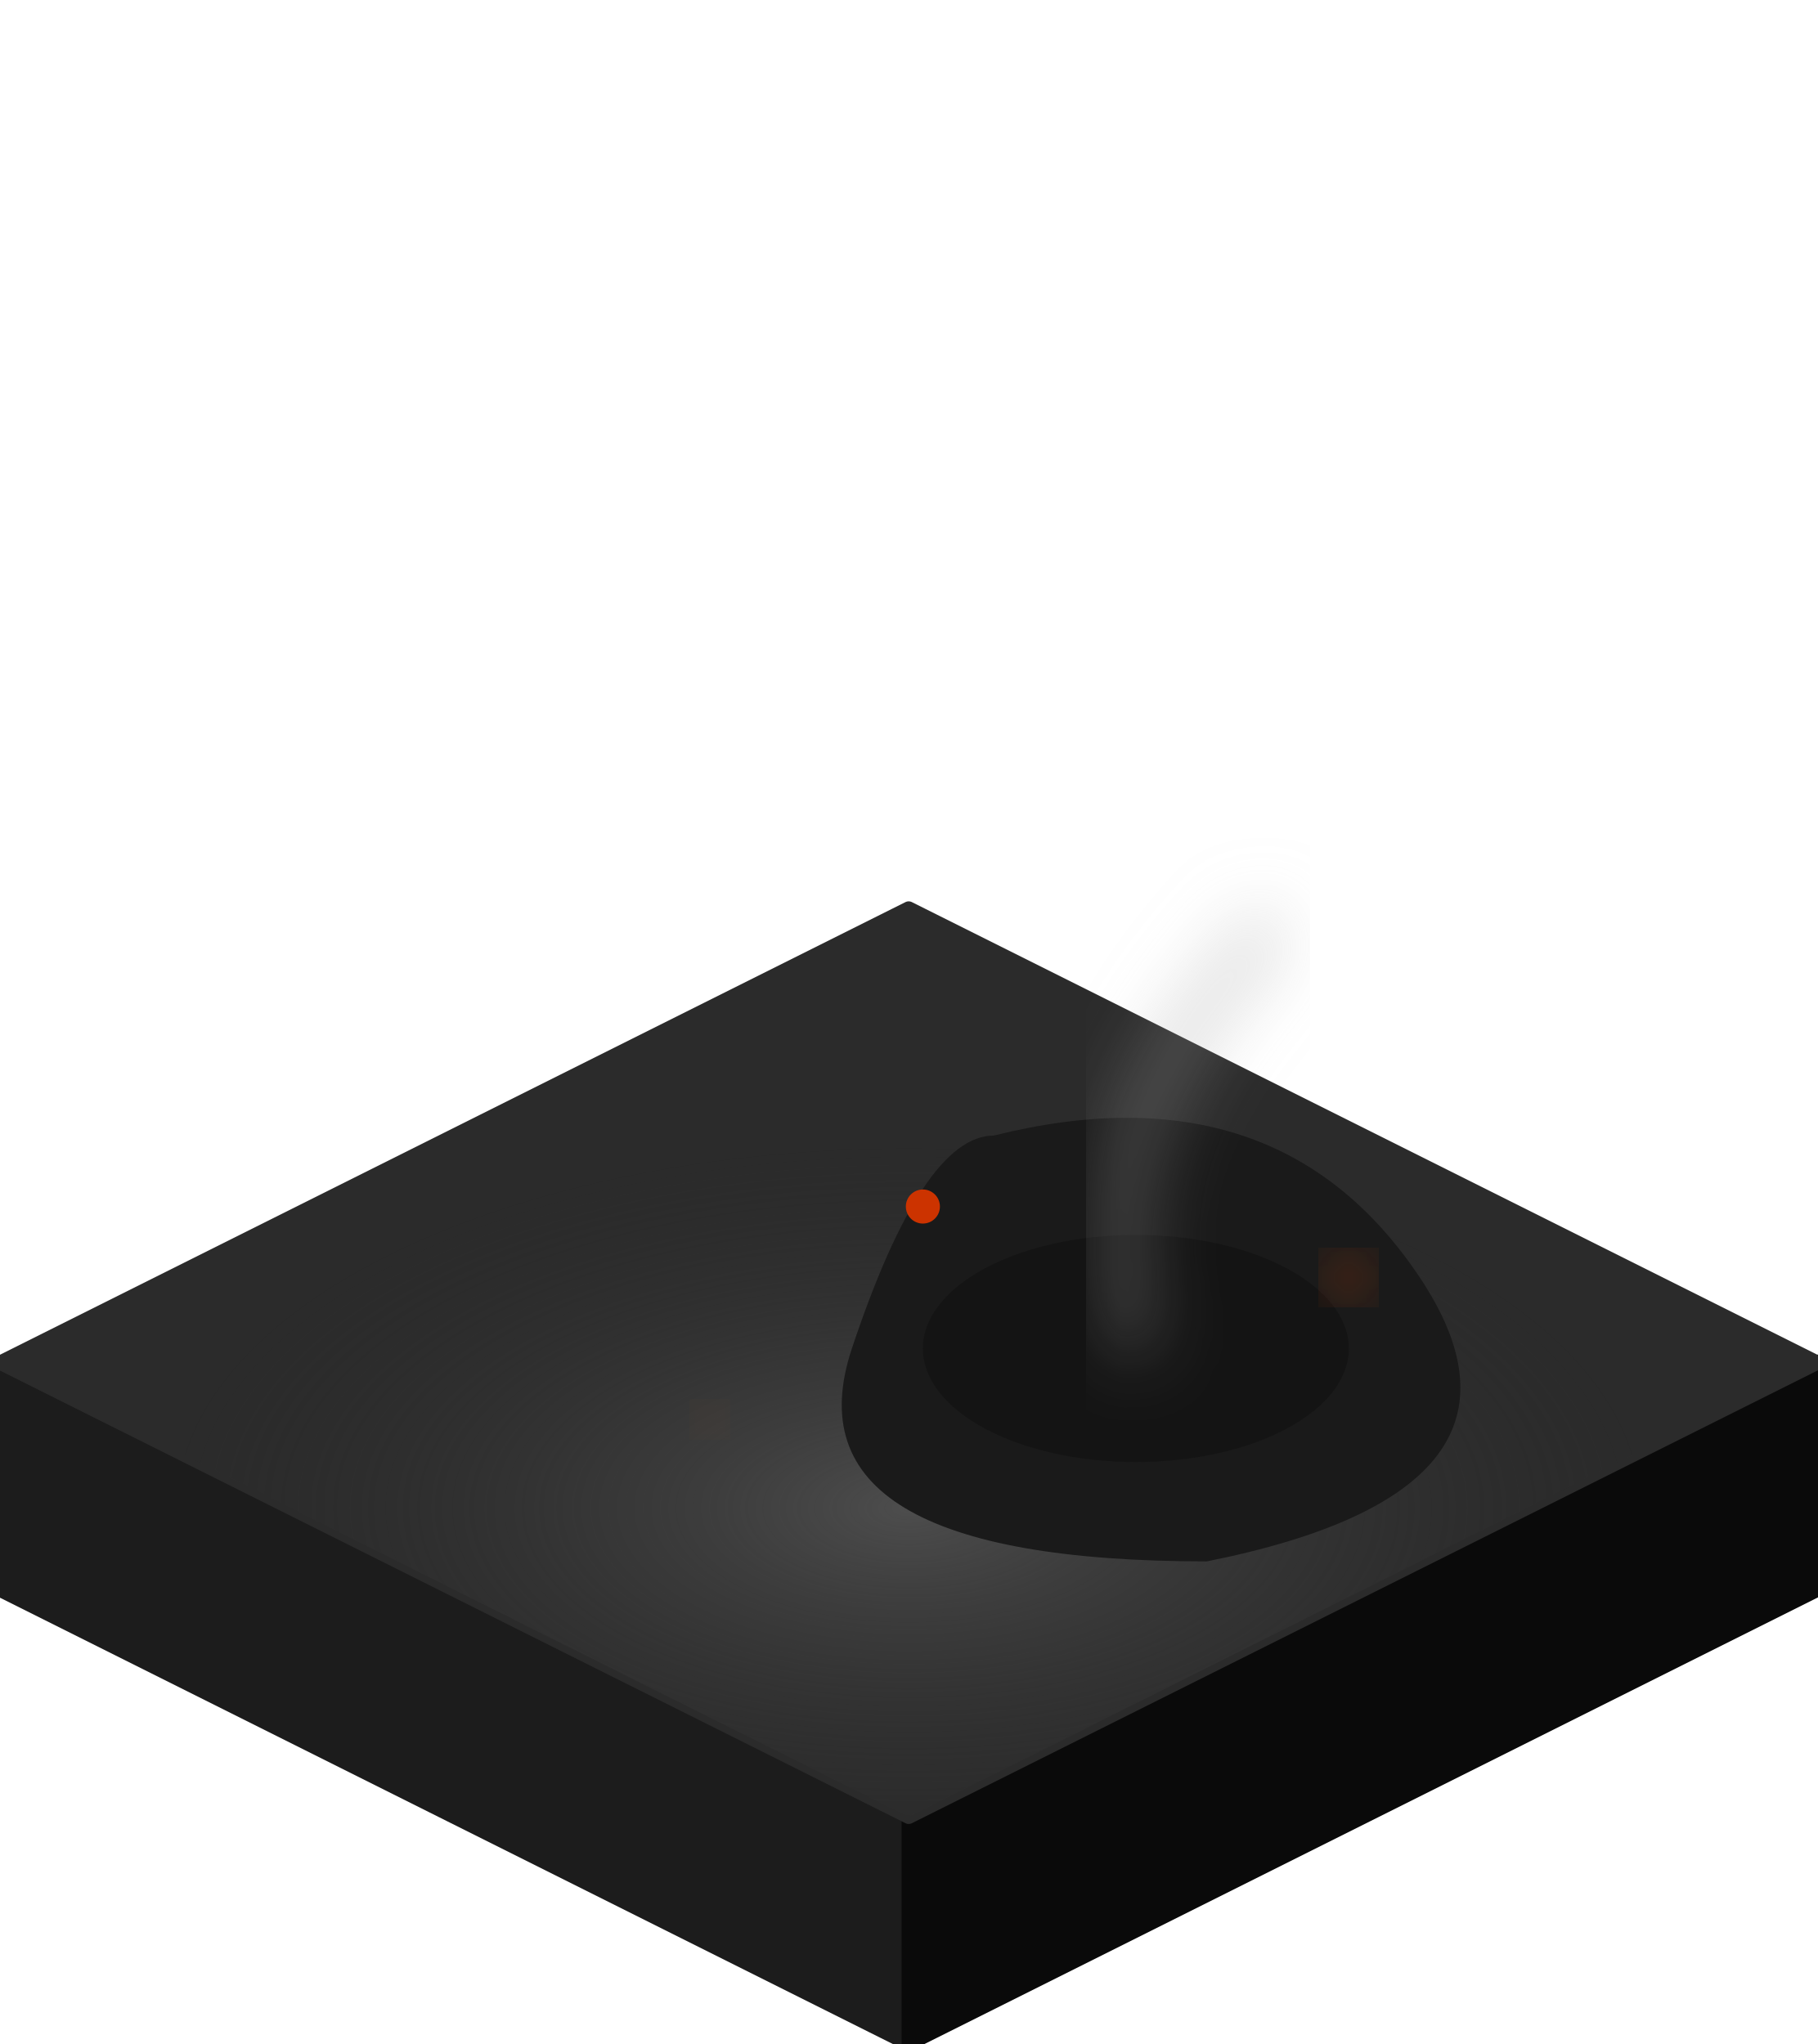
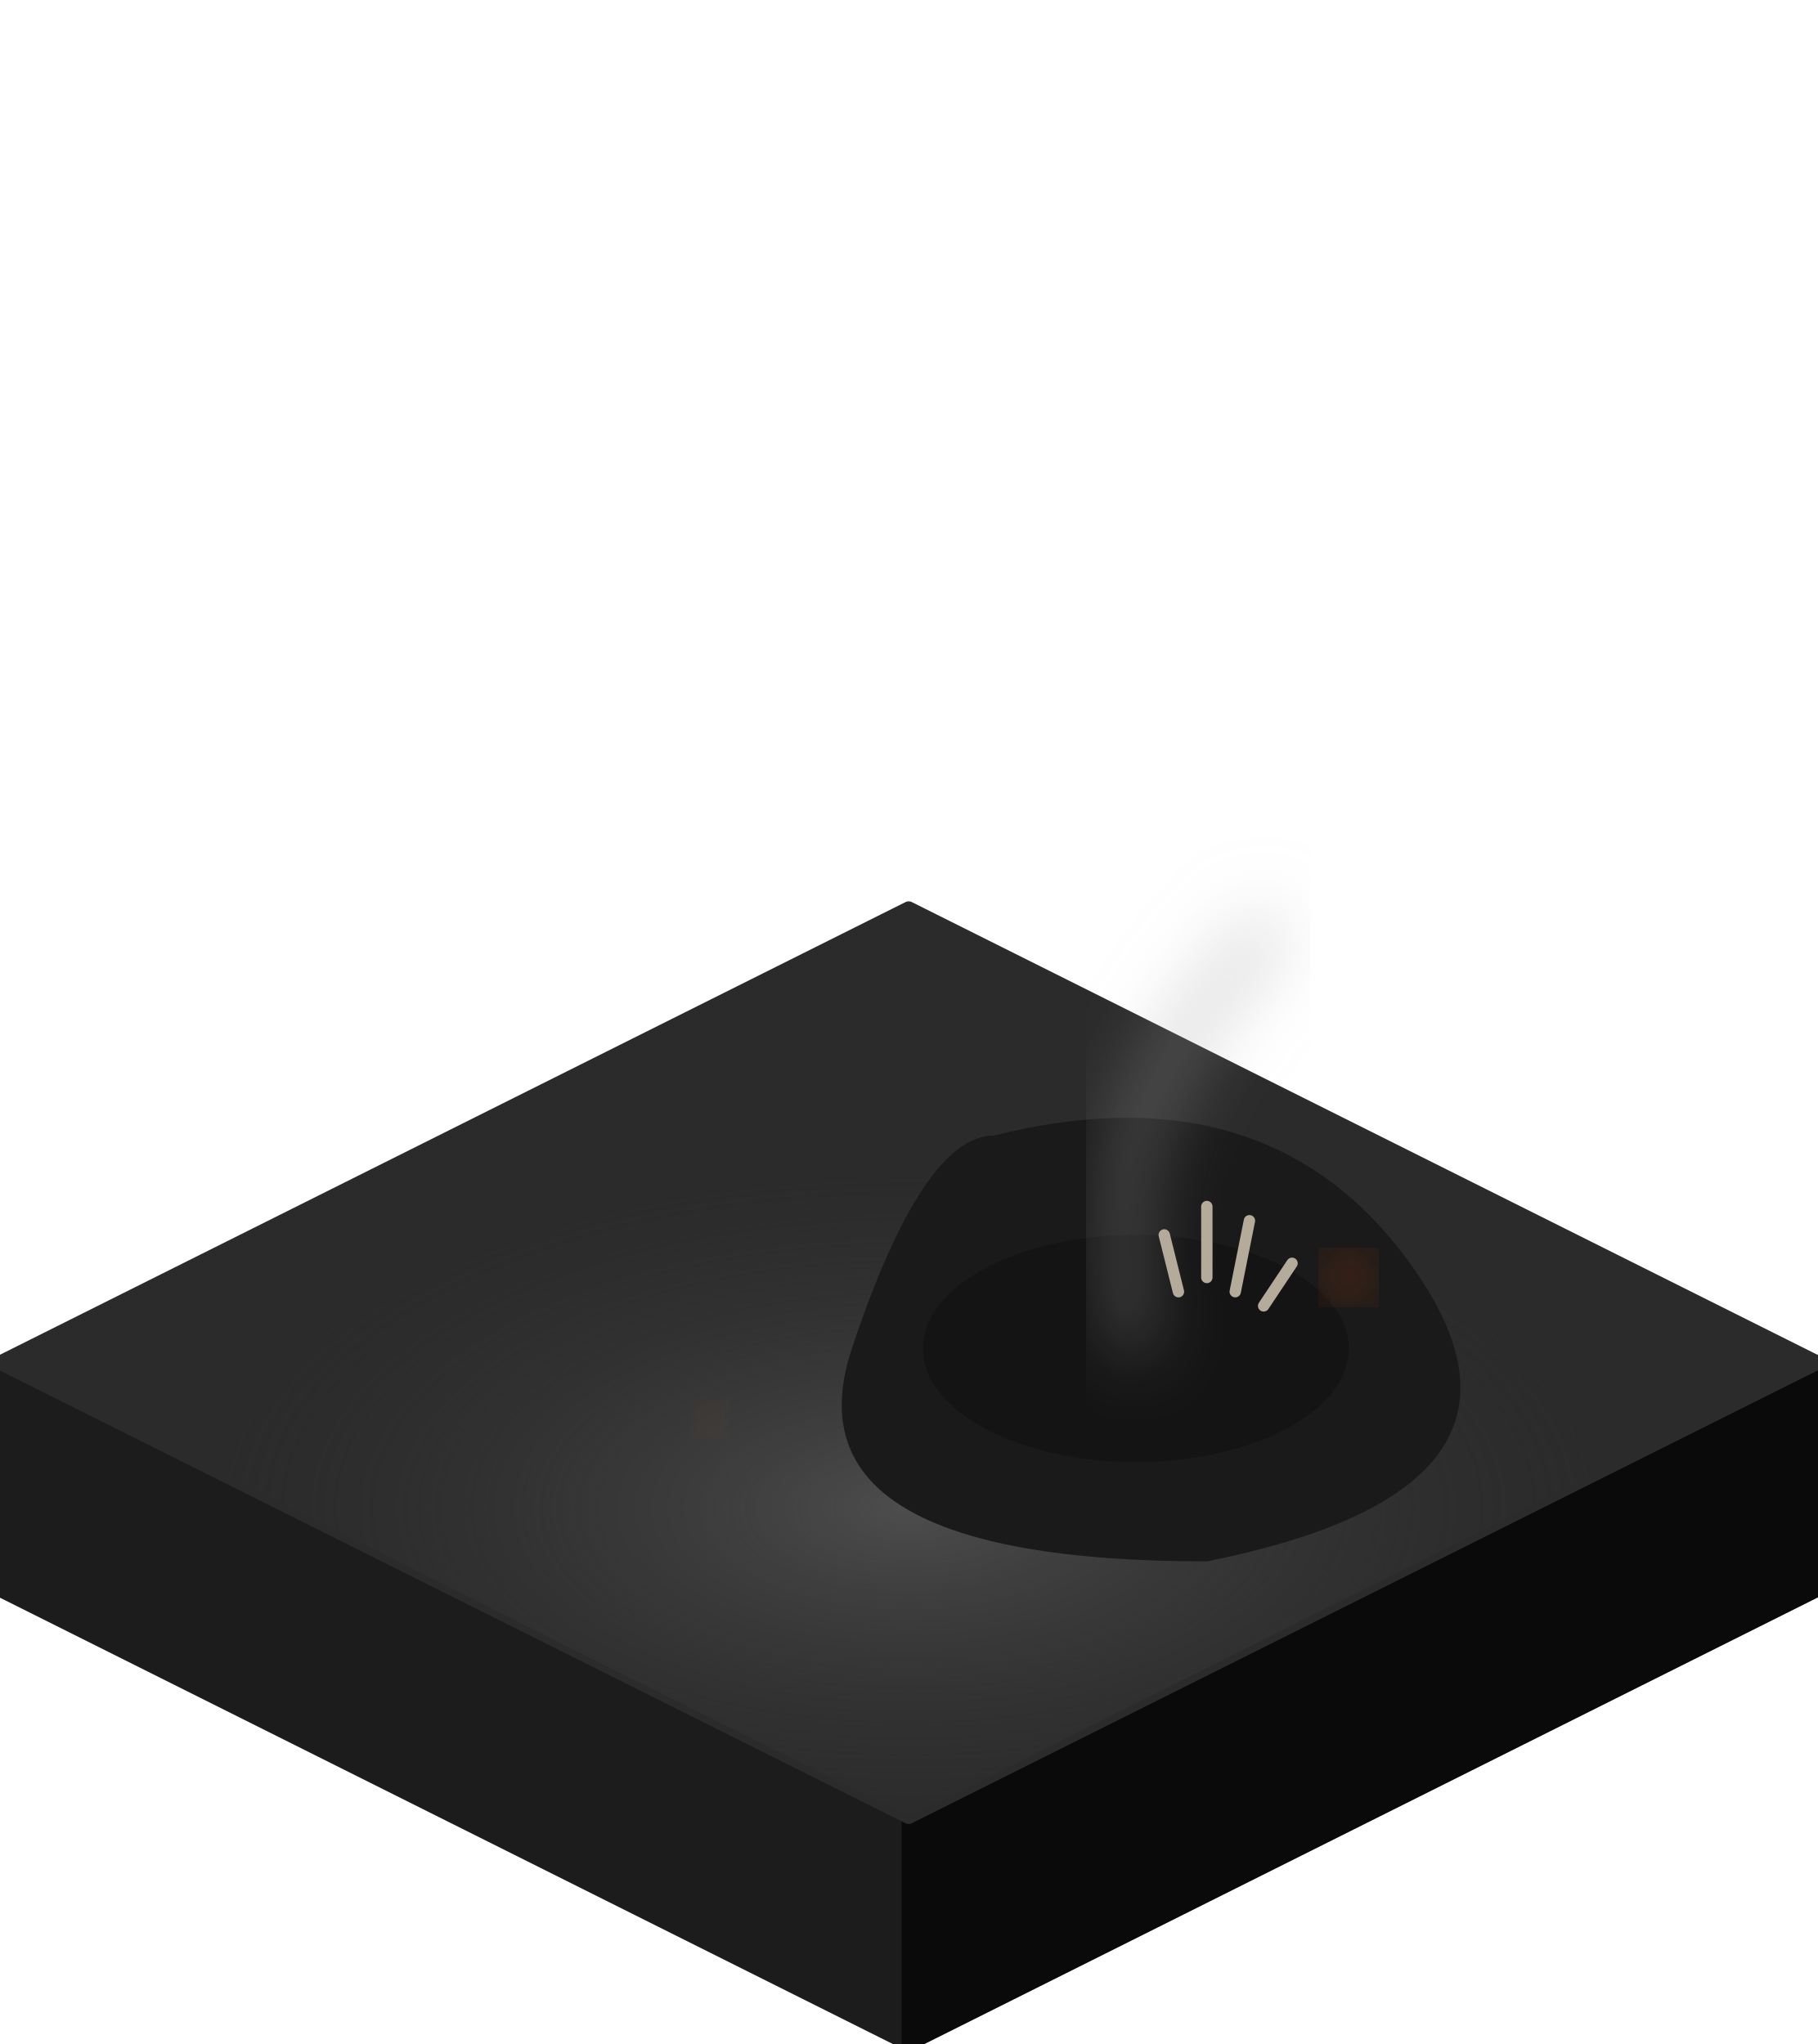
<svg xmlns="http://www.w3.org/2000/svg" viewBox="0 0 128 144">
  <defs>
-     <filter id="smoke-blur" x="-20%" y="-20%" width="140%" height="140%">
+     <filter id="a" x="-20%" y="-20%" width="140%" height="140%">
      <feGaussianBlur stdDeviation="2.5" />
    </filter>
-     <radialGradient id="bog-center" cx="50%" cy="66%" r="40%">
-       <stop offset="0%" stop-color="#4d4d4d" />
-       <stop offset="100%" stop-color="#2b2b2b" stop-opacity="0" />
+     <radialGradient id="b" cy="66%" r="40%">
+       <stop stop-color="#4d4d4d" offset="0" />
+       <stop stop-color="#2b2b2b" stop-opacity="0" offset="1" />
    </radialGradient>
  </defs>
-   <polygon points="0,96 64,128 64,144 0,112" fill="#1c1c1c" stroke="#1c1c1c" stroke-width="1" />
-   <polygon points="64,128 128,96 128,112 64,144" fill="#0a0a0a" stroke="#0a0a0a" stroke-width="1" />
-   <polygon points="64,64 128,96 64,128 0,96" fill="#2b2b2b" stroke="#2b2b2b" stroke-width="1" stroke-linejoin="round" />
-   <polygon points="64,64 128,96 64,128 0,96" fill="url(#bog-center)" />
-   <path d="M 70,80 Q 90,75 100,90 Q 110,105 85,110 Q 55,110 60,95 Q 65,80 70,80" fill="#1a1a1a" />
+   <polygon points="0 96 64 128 64 144 0 112" fill="#1c1c1c" stroke="#1c1c1c" />
+   <polygon points="64 128 128 96 128 112 64 144" fill="#0a0a0a" stroke="#0a0a0a" />
+   <polygon points="64 64 128 96 64 128 0 96" fill="#2b2b2b" stroke="#2b2b2b" stroke-linejoin="round" />
+   <polygon points="64 64 128 96 64 128 0 96" fill="url(#b)" />
+   <path d="m70 80q20-5 30 10t-15 20q-30 0-25-15t10-15" fill="#1a1a1a" />
  <ellipse cx="80" cy="95" rx="15" ry="8" fill="#141414" />
-   <circle cx="95" cy="90" r="1.5" fill="#ff5500" filter="url(#smoke-blur)" />
-   <circle cx="65" cy="85" r="1.2" fill="#cc3300" />
-   <circle cx="50" cy="100" r="1" fill="#ff7700" filter="url(#smoke-blur)" />
-   <path d="M 80,95 Q 75,80 90,65" fill="none" stroke="#a3a3a3" stroke-width="2.5" opacity="0.5" filter="url(#smoke-blur)" />
+   <path d="m85 90v-5m2 6 1-5m-5 5-1-4m7 5 2-3" stroke="#b5ab9a" stroke-linecap="round" stroke-width=".8" />
+   <circle cx="95" cy="90" r="1.5" fill="#f50" filter="url(#a)">
+     <animate attributeName="cy" dur="6s" repeatCount="indefinite" values="90; 70; 90" />
+   </circle>
+   <circle cx="50" cy="100" r="1" fill="#f70" filter="url(#a)">
+     <animate attributeName="opacity" dur="3s" repeatCount="indefinite" values="0; 1; 0" />
+   </circle>
+   <path d="m80 95q-5-15 10-30" fill="none" filter="url(#a)" opacity=".5" stroke="#a3a3a3" stroke-width="2.5" />
</svg>
